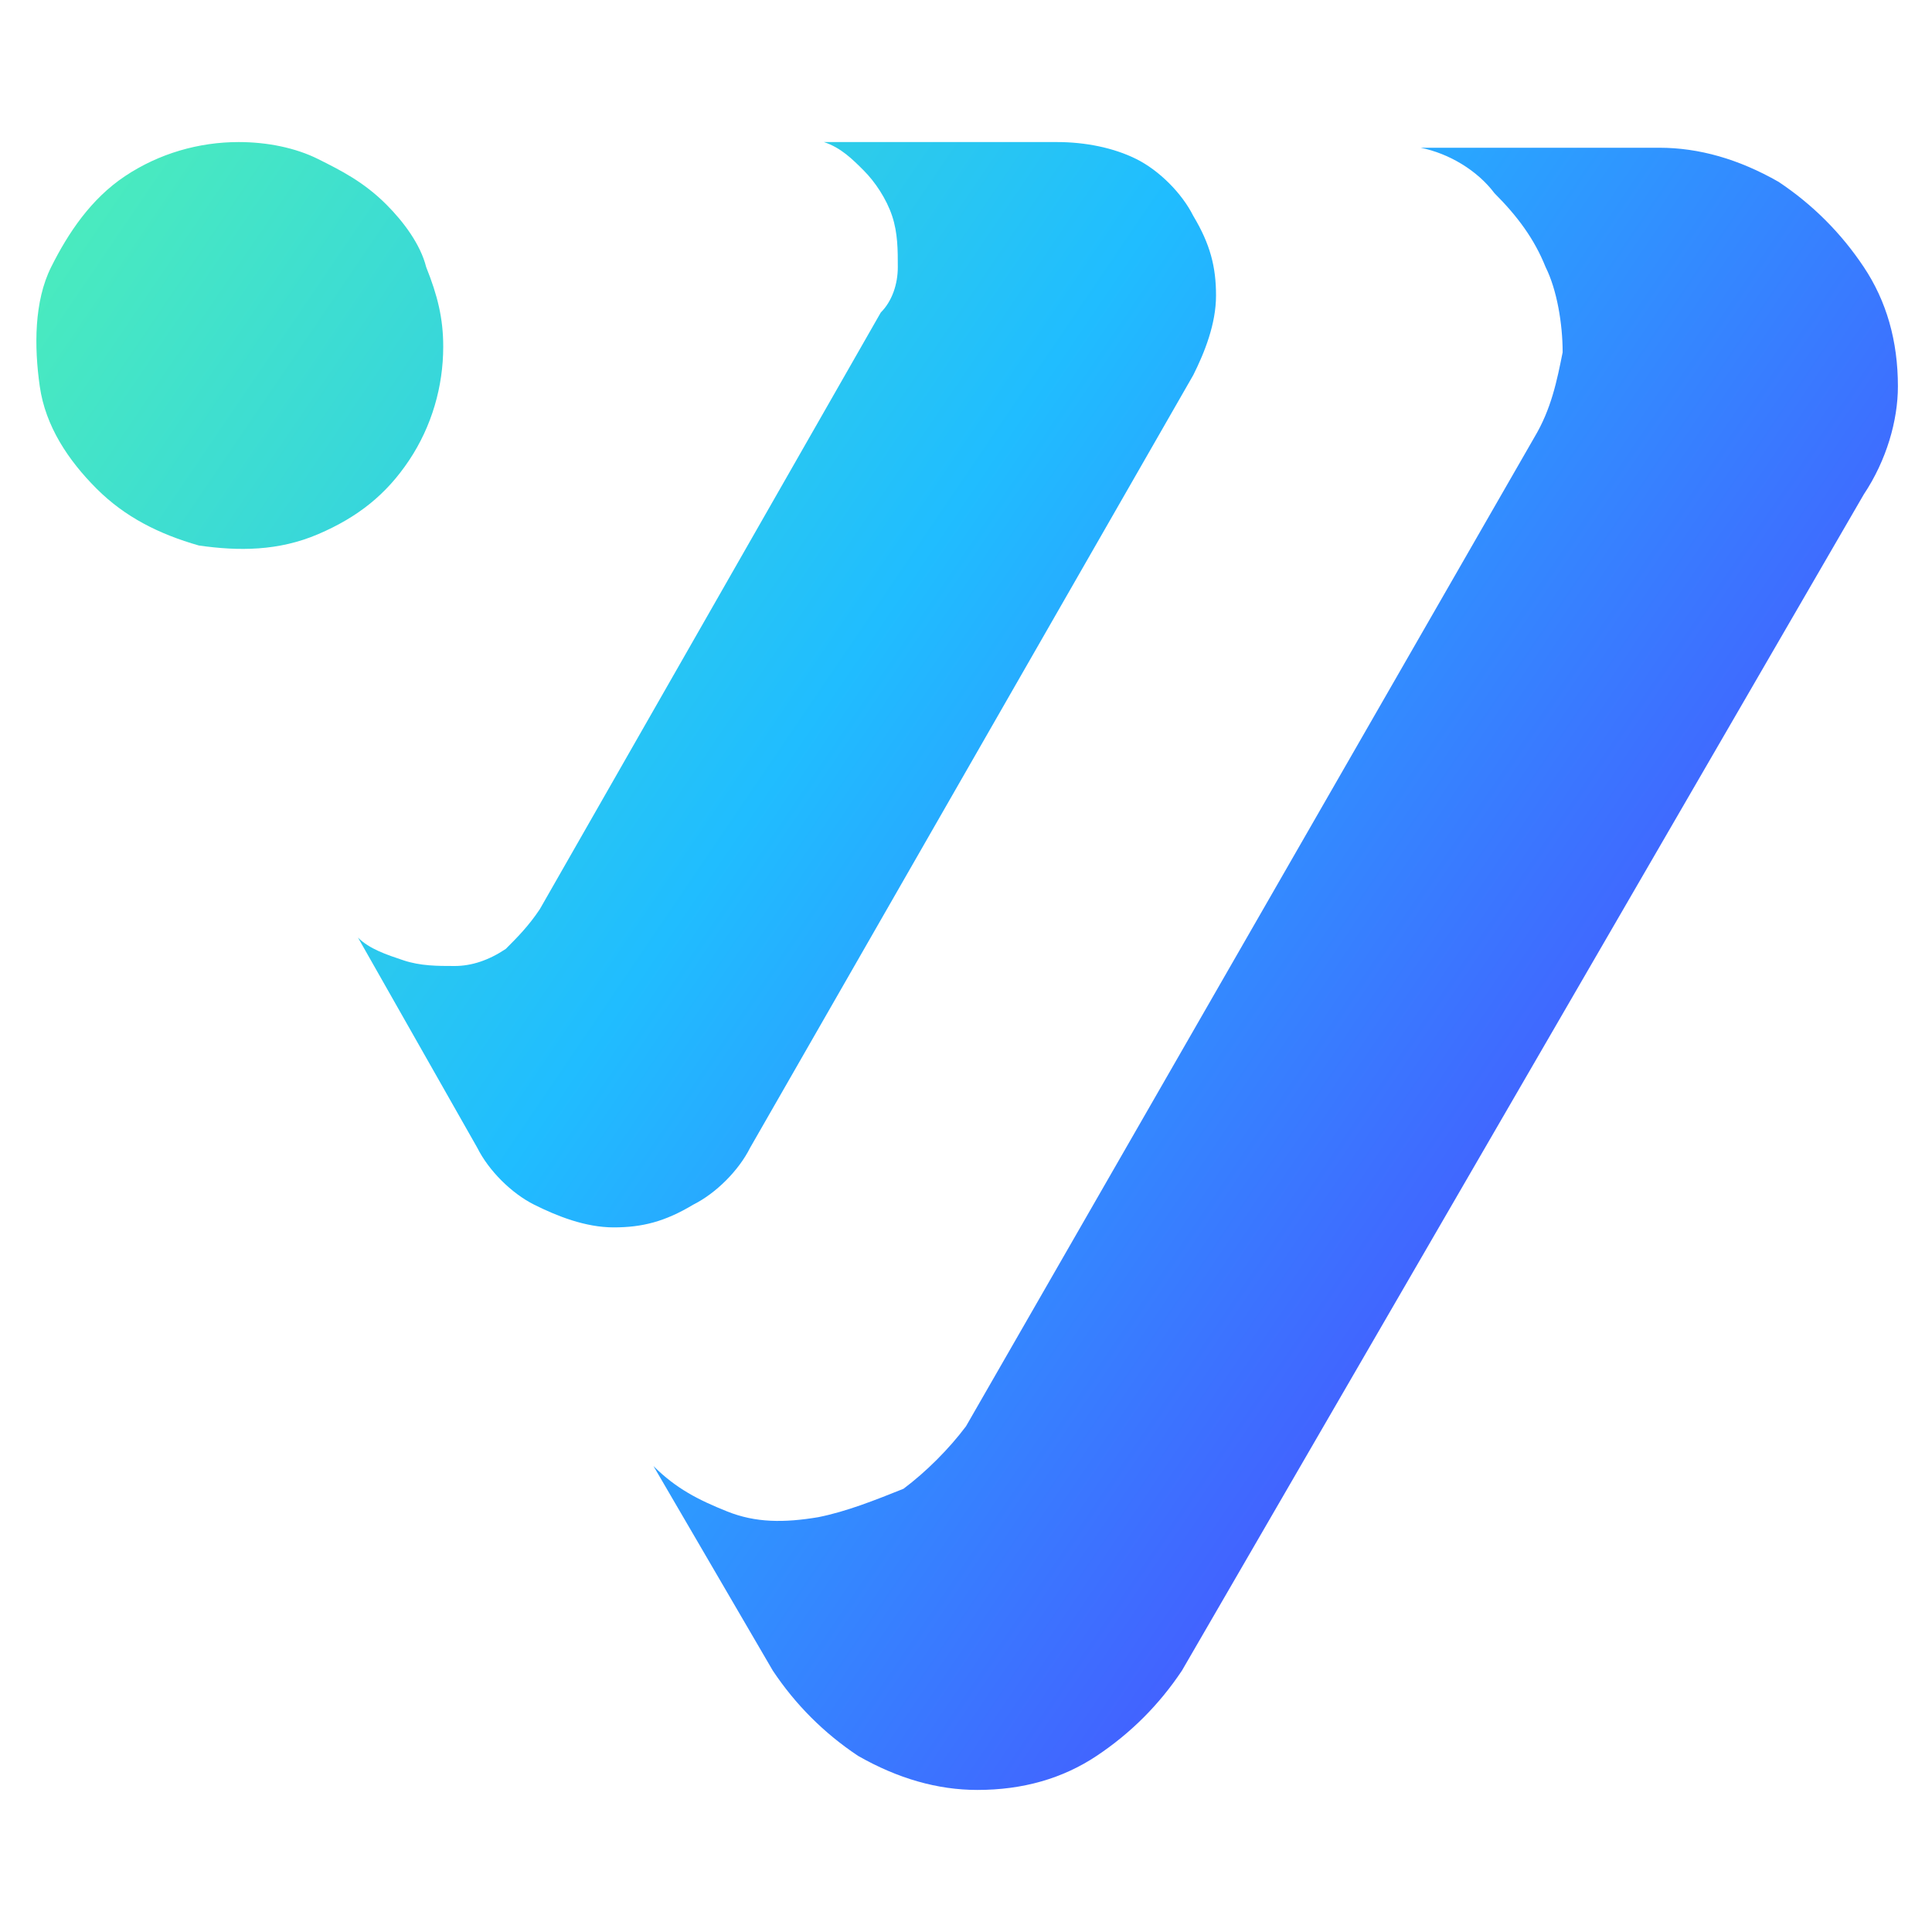
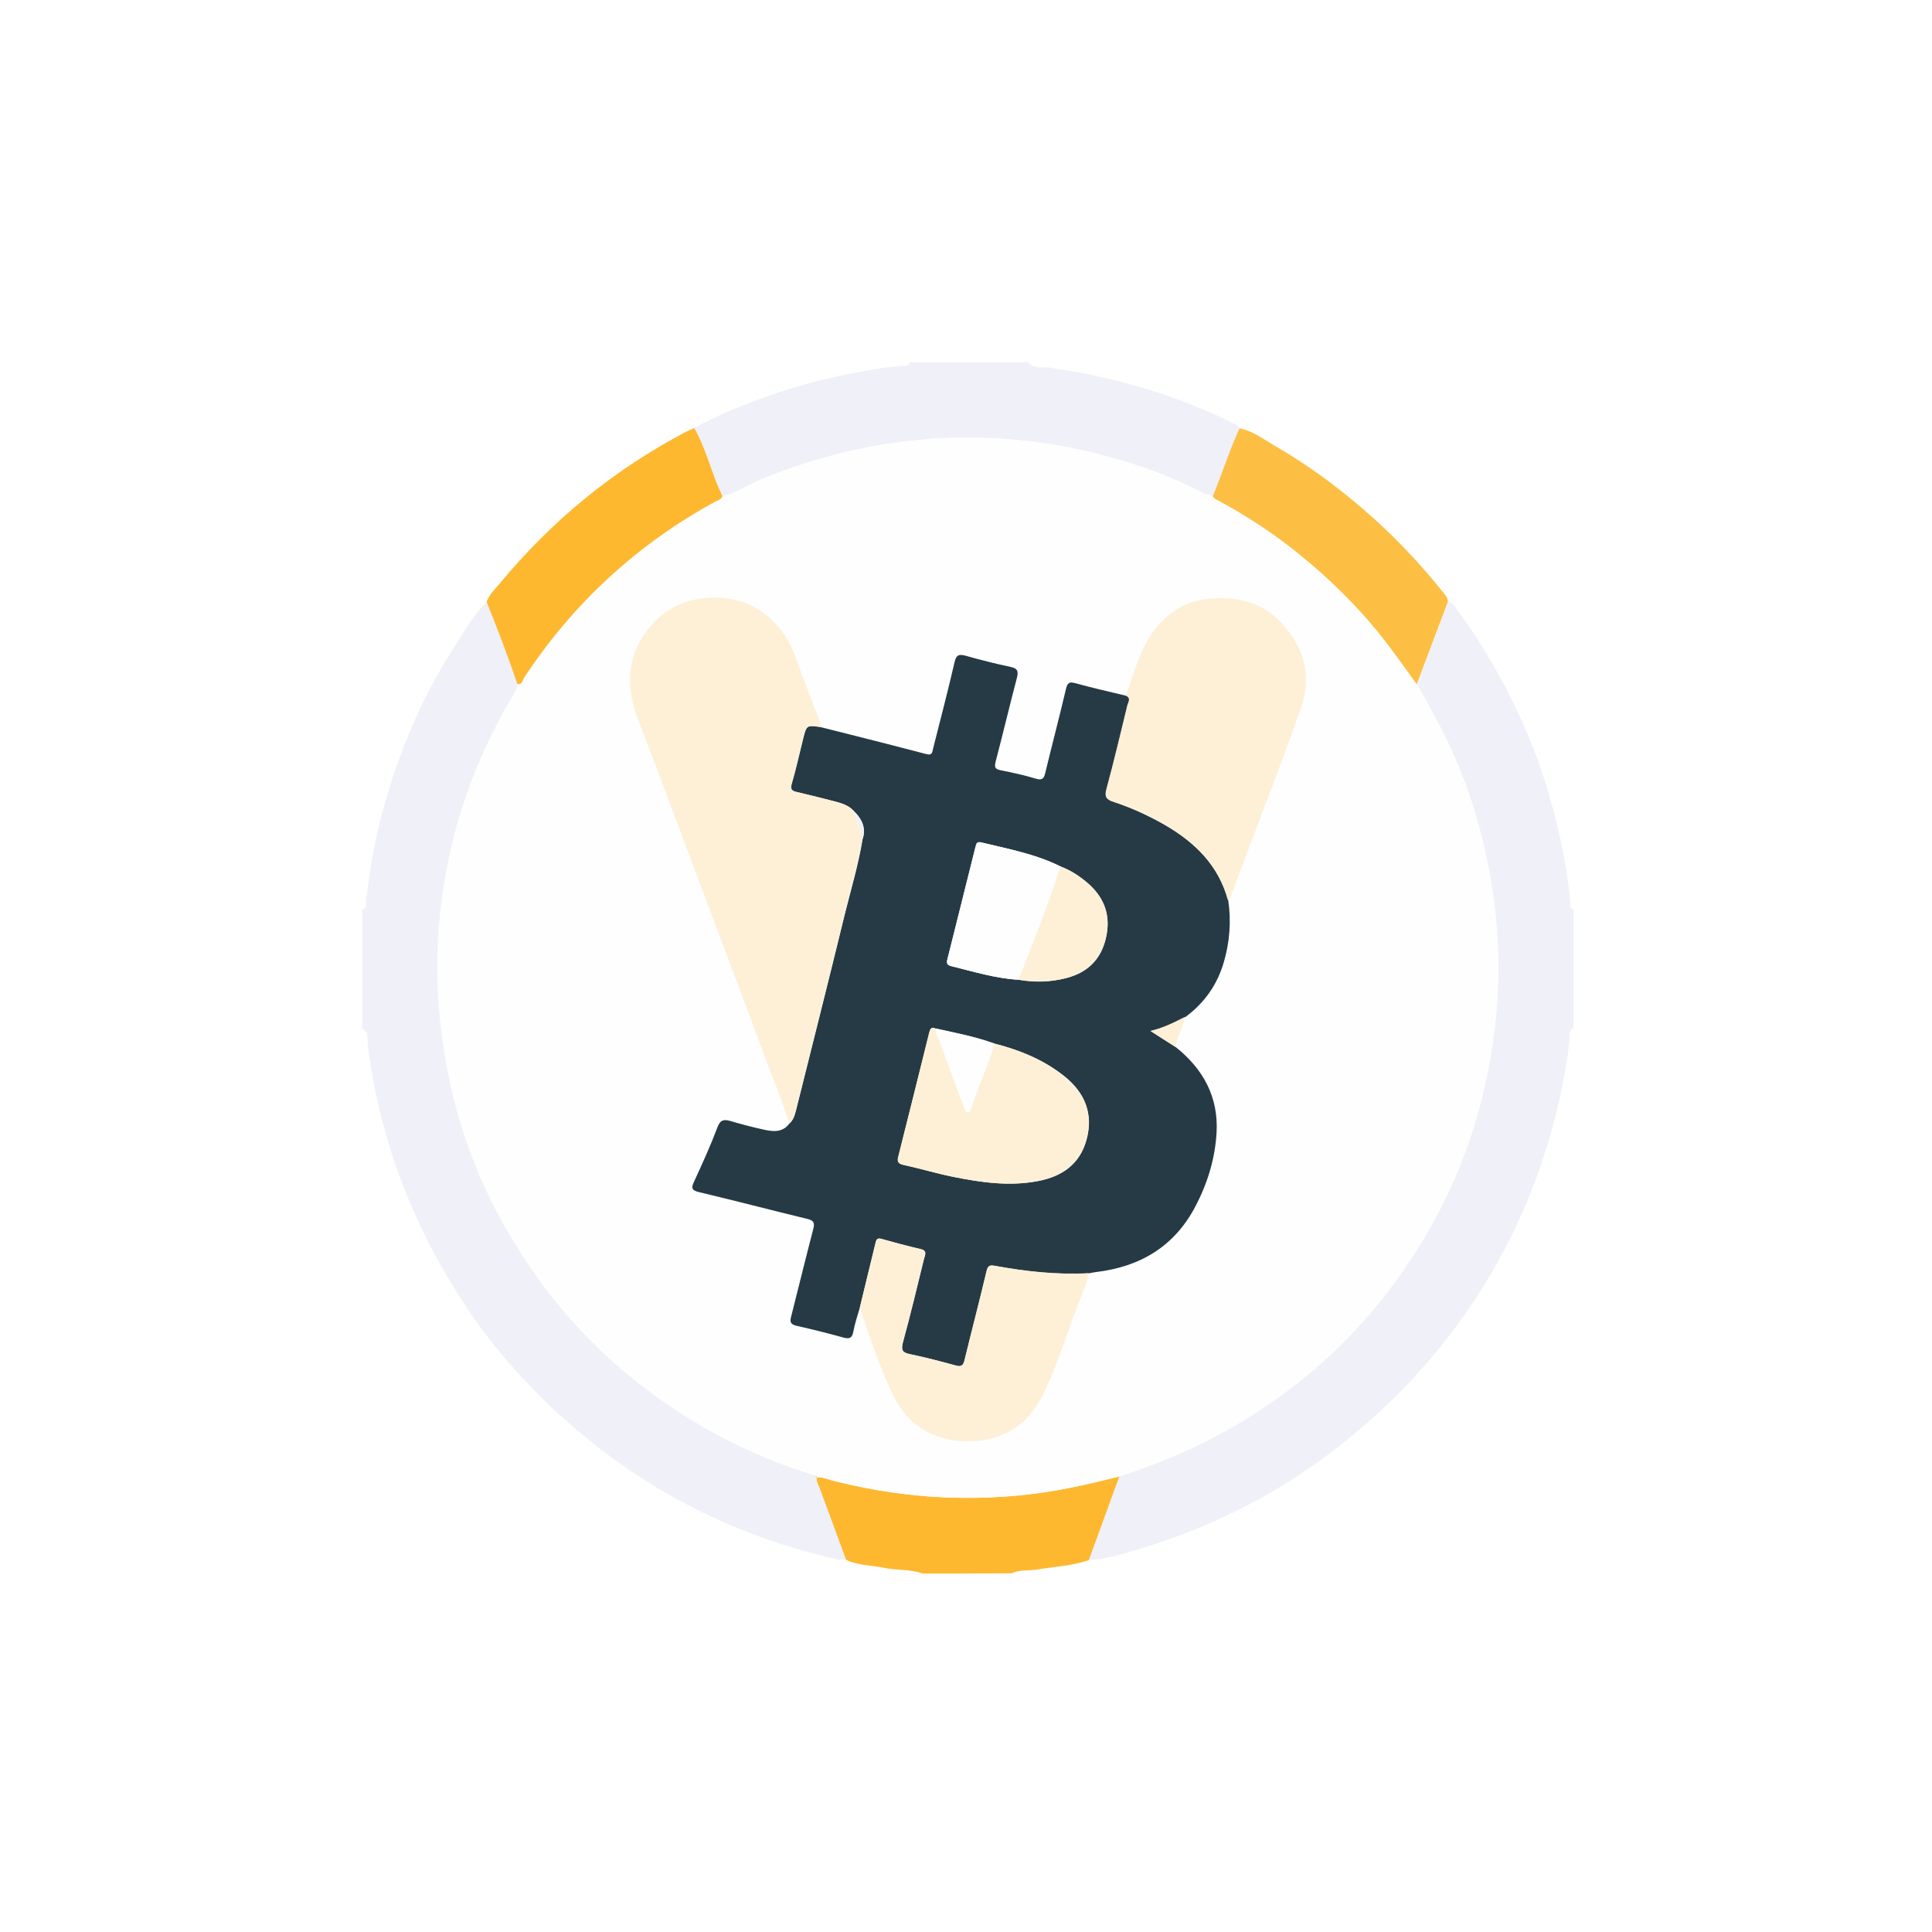
- <svg xmlns="http://www.w3.org/2000/svg" version="1.1" id="Layer_1" x="0px" y="0px" viewBox="0 0 34 34" style="enable-background:new 0 0 34 34;" xml:space="preserve">
+ <svg xmlns="http://www.w3.org/2000/svg" version="1.1" id="Layer_1" x="0px" y="0px" viewBox="0 0 1024 1024" style="enable-background:new 0 0 1024 1024;" xml:space="preserve">
  <style type="text/css">
- 	.st0{fill:url(#SVGID_1_);}
+ 	.st0{fill:#F0F0F8;}
+ 	.st1{fill:#FEB830;}
+ 	.st2{fill:#FEFEFE;}
+ 	.st3{fill:#FCBF44;}
+ 	.st4{fill:#253A45;}
+ 	.st5{fill:#FDF0D7;}
</style>
-   <linearGradient id="SVGID_1_" gradientUnits="userSpaceOnUse" x1="33.799" y1="11.835" x2="-3.595" y2="37.229" gradientTransform="matrix(1 0 0 -1 0 36)">
-     <stop offset="0" style="stop-color:#5433FF" />
-     <stop offset="0.5" style="stop-color:#20BDFF" />
-     <stop offset="1" style="stop-color:#5CFFA2" />
-   </linearGradient>
-   <path class="st0" d="M32.8,8.7l-12,20.7c-0.4,0.6-0.9,1.1-1.5,1.5c-0.6,0.4-1.3,0.6-2.1,0.6c-0.7,0-1.4-0.2-2.1-0.6  c-0.6-0.4-1.1-0.9-1.5-1.5l-2.1-3.6c0,0,0,0,0,0c0,0,0,0,0,0c0,0,0,0,0,0c0,0,0,0,0,0c0.4,0.4,0.8,0.6,1.3,0.8  c0.5,0.2,1,0.2,1.6,0.1c0.5-0.1,1-0.3,1.5-0.5c0.4-0.3,0.8-0.7,1.1-1.1l10-17.4c0.3-0.5,0.4-1,0.5-1.5c0-0.5-0.1-1.1-0.3-1.5  c-0.2-0.5-0.5-0.9-0.9-1.3C26,3,25.5,2.7,25,2.6c0,0,0,0,0,0c0,0,0,0,0,0c0,0,0,0,0,0c0,0,0,0,0,0h4.2c0.7,0,1.4,0.2,2.1,0.6  c0.6,0.4,1.1,0.9,1.5,1.5s0.6,1.3,0.6,2.1C33.4,7.4,33.2,8.1,32.8,8.7z M18.6,2.5h-4.1c0,0,0,0,0,0c0,0,0,0,0,0s0,0,0,0c0,0,0,0,0,0  c0.3,0.1,0.5,0.3,0.7,0.5c0.2,0.2,0.4,0.5,0.5,0.8c0.1,0.3,0.1,0.6,0.1,0.9c0,0.3-0.1,0.6-0.3,0.8L9.5,16c-0.2,0.3-0.4,0.5-0.6,0.7  C8.6,16.9,8.3,17,8,17s-0.6,0-0.9-0.1c-0.3-0.1-0.6-0.2-0.8-0.4c0,0,0,0,0,0c0,0,0,0,0,0c0,0,0,0,0,0c0,0,0,0,0,0l2.1,3.7  c0.2,0.4,0.6,0.8,1,1c0.4,0.2,0.9,0.4,1.4,0.4c0.5,0,0.9-0.1,1.4-0.4c0.4-0.2,0.8-0.6,1-1L21,6.6c0.2-0.4,0.4-0.9,0.4-1.4  c0-0.5-0.1-0.9-0.4-1.4c-0.2-0.4-0.6-0.8-1-1C19.6,2.6,19.1,2.5,18.6,2.5z M4.2,2.5c-0.7,0-1.4,0.2-2,0.6c-0.6,0.4-1,1-1.3,1.6  S0.6,6.1,0.7,6.8c0.1,0.7,0.5,1.3,1,1.8c0.5,0.5,1.1,0.8,1.8,1c0.7,0.1,1.4,0.1,2.1-0.2c0.7-0.3,1.2-0.7,1.6-1.3  c0.4-0.6,0.6-1.3,0.6-2c0-0.5-0.1-0.9-0.3-1.4C7.4,4.3,7.1,3.9,6.8,3.6C6.4,3.2,6,3,5.6,2.8C5.2,2.6,4.7,2.5,4.2,2.5z" />
+   <g>
+     <path class="st0" d="M834,482c0,21,0,42,0,63c-1.8,0.2-1.9,1.5-2,2.9c-0.5,9.8-2.3,19.4-4.2,28.9c-8.3,40.3-23.5,77.8-46.2,112.2   c-19.2,29.1-42.6,54.2-69.8,75.9c-31.7,25.3-67,43.5-105.7,55.4c-9.5,2.9-19,6-29,6.6c5.4-14.8,10.8-29.6,16.2-44.4   c20.7-6.9,40.7-15.1,59.7-26c32.4-18.6,60.1-42.5,82.8-72.1c24.7-32.3,42-68.3,51.1-108.1c4.5-19.8,7-39.8,7.3-60   c0.2-16.6-1.2-33.1-3.9-49.5c-4.2-25-11.5-49-22.2-72.1c-5.1-11-11.3-21.4-17-32.1c5.5-14.6,11-29.1,16.5-43.7   c1.5,0.2,2.4,1.1,3.2,2.2c4.2,6,8.6,11.8,12.5,18c16.6,26.1,29.6,53.8,38.1,83.5c5.2,18.3,9.3,36.9,10.9,55.9   C832.1,480.1,831.9,481.7,834,482z" />
+     <path class="st0" d="M192,545c0-21,0-42,0-63c1.4-0.2,2-1,2-2.4c-0.2-3,0.6-5.9,0.9-8.9c2.2-19.3,6.7-38.1,12.6-56.6   c8-24.9,18.8-48.6,32.9-70.6c5.4-8.5,10.5-17.3,17.6-24.6c5.8,14.4,11.3,28.9,16.3,43.6c-0.1,1.7-0.5,3.3-1.4,4.7   c-8.9,14.7-16.4,30-22.5,46c-10.7,28-16.5,57-18.1,86.7c-1,17.7,0.2,35.5,2.8,53.1c4.4,30.7,13.5,59.9,27.6,87.4   c17.7,34.3,41.1,64.1,71.2,88.7c29.4,24.1,62.2,41.8,98.6,52.8c0,0.5,0.2,0.9,0.8,0.9l-0.1,0c-0.5,2.1,0.7,3.9,1.4,5.7   c4.7,12.7,9.4,25.4,14.1,38.2c-1.7-0.1-3.4,0.2-4.9-0.2c-54.1-12.2-102.1-36.5-143.5-73.3c-20.4-18.1-38.6-38.4-53.7-61.3   c-13.1-19.8-24.1-40.6-32.6-62.7c-9.3-23.9-15.7-48.5-18.9-74C194.3,552,196.2,547.5,192,545z" />
+     <path class="st0" d="M368,226.9c16.1-9,33.4-15.3,50.9-20.9c15.2-4.8,30.7-7.9,46.4-10.6c4.2-0.7,8.5-1,12.8-1.4   c1.6-0.2,3.5,0.4,3.9-2c21,0,42,0,63,0c2.8,3.8,7.2,2.3,10.8,2.8c22.5,3.1,44.5,8.4,65.9,16c10.6,3.8,21,8.1,31.1,13.1   c1.6,0.8,3.5,1.3,4.3,3.2c-5.5,11.7-9.2,24.1-14.2,35.9c-2-0.7-4.2-1.2-6.1-2.2c-19.2-9.9-39.4-16.6-60.4-21.6   c-19.7-4.6-39.7-7-60-7.3c-15-0.2-29.8,0.9-44.6,3.1c-23.4,3.5-46,9.9-67.9,18.9c-7.1,2.9-13.4,7.4-21,9.1c-0.7-1.5-1.3-3-2-4.5   C376.5,248,373.7,236.9,368,226.9z" />
+     <path class="st1" d="M489,834c-6.6-2.4-13.6-1.6-20.3-3c-6.7-1.4-13.8-1.2-20.2-4.2c-4.7-12.7-9.4-25.4-14.1-38.2   c-0.7-1.8-1.9-3.6-1.4-5.7c2.7-0.2,5.2,0.9,7.8,1.6c33.8,8.8,68,11.5,102.7,7.7c16.9-1.8,33.4-5.5,49.8-9.7   c-5.4,14.8-10.8,29.6-16.2,44.4c-8.9,3.1-18.4,3.5-27.6,5c-4.5,0.7-9.1,0-13.4,2C520.3,834,504.7,834,489,834z" />
+     <path class="st2" d="M593.2,782.6c-16.4,4.1-32.9,7.9-49.8,9.7c-34.8,3.7-68.9,1-102.7-7.7c-2.6-0.7-5-1.8-7.8-1.6c0,0,0.1,0,0.1,0   c-0.3-0.3-0.5-0.6-0.8-0.9c-36.4-11-69.1-28.7-98.6-52.8c-30-24.6-53.4-54.5-71.2-88.7c-14.2-27.5-23.2-56.7-27.6-87.4   c-2.5-17.6-3.7-35.4-2.8-53.1c1.6-29.8,7.4-58.8,18.1-86.7c6.1-16,13.7-31.3,22.5-46c0.9-1.5,1.3-3.1,1.4-4.7   c2.6,0.4,2.8-2.1,3.6-3.4c26-39.5,59.8-70.5,101.2-93.3c1.4-0.8,3.2-1.2,3.9-2.9c7.6-1.7,13.9-6.2,21-9.1   c21.9-9,44.5-15.4,67.9-18.9c14.8-2.2,29.6-3.3,44.6-3.1c20.3,0.3,40.3,2.7,60,7.3c20.9,4.9,41.2,11.7,60.4,21.6   c1.9,1,4,1.5,6.1,2.2c0.7,1.5,2.2,1.9,3.5,2.6c13.4,7.3,26.2,15.5,38.2,24.9c13.2,10.3,25.5,21.6,36.8,34   c10.9,11.9,20.2,25.1,29.6,38.2c5.7,10.7,11.9,21.1,17,32.1c10.7,23,18,47,22.2,72.1c2.7,16.4,4.1,32.9,3.9,49.5   c-0.2,20.3-2.7,40.3-7.3,60c-9.1,39.8-26.3,75.8-51.1,108.1c-22.7,29.6-50.4,53.5-82.8,72.1C633.9,767.6,613.9,775.8,593.2,782.6z    M434.9,385.3c-0.1-1,0-2-0.3-2.9c-4.1-11-8.6-22-12.4-33.1c-6.6-19.1-22.8-34.7-48.5-32.3c-12.9,1.2-23,7.1-30.7,17.2   c-11.4,15-11,31.1-4.4,48.1c11.9,30.7,23.2,61.5,34.8,92.3c10.7,28.4,21.5,56.8,32,85.3c4.4,11.8,9.4,23.4,12.9,35.6   c-3.7,4.9-8.7,4.2-13.6,3.1c-5.8-1.3-11.6-2.8-17.4-4.5c-3.5-1-5.4-0.9-7,3.2c-3.7,9.8-8,19.3-12.4,28.8c-1.7,3.7-1,4.8,2.8,5.7   c19,4.6,38,9.5,57,14.1c3.5,0.9,4.3,2,3.3,5.6c-4.1,15.2-7.7,30.6-11.6,45.9c-0.8,2.9-0.7,4.4,2.8,5.2c8.4,1.8,16.8,4,25.1,6.3   c3.2,0.9,4.4,0,5-3.3c0.8-4.2,2.2-8.3,3.4-12.5c5.4,15.7,10.5,31.5,17.8,46.4c7.9,16,21.6,24.1,39.2,24.2   c17.9,0.1,31.8-8,39.8-24.1c7.8-15.8,12.8-32.7,19.1-49.1c2-5.2,4.7-10.3,5.4-15.9c1.3-0.2,2.6-0.5,3.9-0.7   c23.4-2.7,41.4-13.5,52.6-34.8c6.4-12.2,10.4-25.2,11.2-39c1.1-19-7.1-33.7-21.6-45.4c0.8-5.6,4.3-10.3,5-15.9   c10.1-7.5,16.9-17.2,20.5-29.3c3.1-10.7,4-21.6,2.3-32.6c1.4-0.9,1.7-2.3,2.3-3.7c3.3-8.9,6.7-17.7,10-26.6   c9-23.9,18.3-47.8,26.7-71.9c5.9-17,1.6-32.4-10.8-45.4c-9.8-10.2-22-13.4-35.9-12.6c-14.7,0.9-25.6,8.2-33.2,19.9   c-6.3,9.6-9.2,20.9-12.9,31.7c-9-2.2-18.1-4.2-27.1-6.7c-3.3-0.9-4.2-0.2-4.9,3c-3.5,14.9-7.4,29.7-11,44.6c-0.7,3-1.7,4-5,3   c-6-1.8-12.2-3.2-18.4-4.4c-3.1-0.6-3.7-1.5-2.9-4.6c3.9-14.8,7.4-29.7,11.3-44.5c0.9-3.3,0.6-4.9-3.3-5.7   c-8-1.6-15.9-3.6-23.7-5.9c-3.7-1-5.1-0.6-6.1,3.5c-3.5,15.2-7.5,30.3-11.3,45.5c-0.4,1.7-0.2,4-3.6,3.1   C472.3,394.7,453.6,390,434.9,385.3z" />
+     <path class="st3" d="M750.9,362.7c-9.4-13.1-18.6-26.3-29.6-38.2c-11.3-12.4-23.6-23.7-36.8-34c-12-9.4-24.8-17.6-38.2-24.9   c-1.3-0.7-2.8-1.1-3.5-2.6c5-11.9,8.7-24.3,14.2-35.9c6.7,1.1,12,5.3,17.7,8.6c11.6,6.7,22.7,14.1,33.3,22.3   c20.9,16.1,39.6,34.4,56.1,55c1.4,1.8,3.3,3.4,3.3,6C761.9,333.5,756.4,348.1,750.9,362.7z" />
+     <path class="st1" d="M382.9,263c-0.7,1.8-2.4,2.2-3.9,2.9c-41.4,22.7-75.2,53.8-101.2,93.3c-0.9,1.3-1,3.8-3.6,3.4   c-4.9-14.7-10.5-29.2-16.3-43.6c1.5-4,4.6-6.9,7.2-10c27.5-33.2,60.2-60,98.4-80.1c1.5-0.8,3-1.3,4.5-2c5.7,10,8.5,21.2,12.9,31.7   C381.6,260.1,382.3,261.5,382.9,263z" />
+     <path class="st1" d="M432.3,782.1c0.3,0.3,0.5,0.6,0.8,0.9C432.4,783.1,432.3,782.6,432.3,782.1z" />
+     <path class="st4" d="M455.7,693.2c-1.2,4.1-2.6,8.2-3.4,12.5c-0.6,3.3-1.8,4.1-5,3.3c-8.3-2.3-16.7-4.4-25.1-6.3   c-3.5-0.8-3.6-2.3-2.8-5.2c3.9-15.3,7.6-30.6,11.6-45.9c1-3.6,0.2-4.8-3.3-5.6c-19-4.6-38-9.6-57-14.1c-3.9-0.9-4.6-2-2.8-5.7   c4.4-9.5,8.7-19,12.4-28.8c1.5-4,3.5-4.2,7-3.2c5.7,1.7,11.5,3.2,17.4,4.5c4.9,1.1,10,1.7,13.6-3.1c2.3-1.9,3-4.7,3.7-7.4   c8.6-34.4,17.3-68.8,25.7-103.3c3.3-13.3,7.3-26.5,9.5-40.1c1.9-5.6-0.1-10.2-4-14.2c-2.4-3-5.8-4.4-9.3-5.4   c-7.1-1.9-14.2-3.6-21.3-5.3c-2.7-0.6-3.9-1.3-2.9-4.6c2.3-7.8,4-15.8,6-23.7c1.8-7.3,1.9-7.3,9.3-6.2c18.7,4.7,37.4,9.4,56,14.3   c3.4,0.9,3.1-1.4,3.6-3.1c3.8-15.1,7.8-30.3,11.3-45.5c0.9-4.1,2.4-4.5,6.1-3.5c7.8,2.2,15.7,4.2,23.7,5.9c3.8,0.8,4.1,2.4,3.3,5.7   c-3.9,14.8-7.4,29.7-11.3,44.5c-0.8,3.1-0.2,4,2.9,4.6c6.2,1.2,12.4,2.6,18.4,4.4c3.3,1,4.3,0,5-3c3.6-14.9,7.5-29.7,11-44.6   c0.8-3.2,1.7-3.9,4.9-3c9,2.5,18.1,4.5,27.1,6.7c2.8,1.4,1.1,3.5,0.7,5.1c-3.6,14.8-7.2,29.7-11.1,44.4c-1.1,4-0.1,5.5,3.6,6.7   c9.5,3.1,18.5,7.3,27.2,12.2c16,9.3,28.6,21.5,33.6,40c1.6,11,0.8,21.9-2.3,32.6c-3.5,12.1-10.3,21.8-20.5,29.3   c-5.7,2.9-11.4,5.8-18.3,7.4c4.8,3,9,5.8,13.3,8.5c14.5,11.6,22.7,26.4,21.6,45.4c-0.8,13.8-4.8,26.8-11.2,39   c-11.1,21.2-29.2,32-52.6,34.8c-1.3,0.2-2.6,0.4-3.9,0.7c-16.7,0.9-33.2-0.9-49.6-3.9c-3-0.6-3.9,0-4.6,3   c-3.7,15.7-7.8,31.2-11.6,46.9c-0.7,3-1.7,3.8-4.7,2.9c-8-2.2-16-4.3-24.2-6c-4.1-0.8-4.9-2.2-3.8-6.3c4-14.7,7.6-29.6,11.2-44.4   c0.5-1.9,1.9-4.1-1.8-5c-7-1.6-13.9-3.4-20.7-5.4c-1.9-0.5-2.7-0.1-3.1,1.8C461.3,670,458.5,681.6,455.7,693.2z M539.9,519.3   c8.5,1.5,16.9,1.3,25.2-0.9c11.1-2.8,18.3-9.6,21-21c2.7-11.5-0.4-21-9-28.8c-4.5-4-9.5-7.3-15.1-9.4c-13.2-6.6-27.7-9.2-41.9-12.7   c-2.2-0.5-2.6,0.5-3,2.1c-5,20-10,40-15,60c-0.5,2-0.1,3,2.2,3.5C516.1,515,527.7,518.6,539.9,519.3z M527,553.1   c-10.1-3.6-20.6-5.6-31-7.9c-2.6-1.2-3.1,0.5-3.5,2.4c-5.4,21.8-10.9,43.5-16.3,65.3c-0.6,2.5-0.4,3.8,2.6,4.5   c8.8,1.9,17.4,4.5,26.2,6.3c14.9,3,29.9,5.2,45.1,2.3c12.7-2.4,22.2-8.8,25.8-21.9c3.7-13.5-0.7-24.6-11.3-33.3   C553.5,561.8,540.6,556.6,527,553.1z" />
+     <path class="st5" d="M434.9,385.3c-7.4-1.1-7.4-1.1-9.3,6.2c-2,7.9-3.7,15.9-6,23.7c-1,3.3,0.2,4,2.9,4.6   c7.1,1.7,14.2,3.4,21.3,5.3c3.5,1,6.9,2.3,9.3,5.4c0.2,5.1,3.7,9.2,4,14.2c-2.3,13.6-6.3,26.7-9.5,40.1   c-8.4,34.5-17.1,68.9-25.7,103.3c-0.7,2.7-1.4,5.5-3.7,7.4c-3.5-12.1-8.5-23.7-12.9-35.6c-10.5-28.5-21.3-56.9-32-85.3   c-11.6-30.8-22.9-61.6-34.8-92.3c-6.6-17-7-33.1,4.4-48.1c7.7-10.1,17.8-16,30.7-17.2c25.7-2.4,41.9,13.2,48.5,32.3   c3.8,11.1,8.3,22.1,12.4,33.1C434.9,383.2,434.8,384.3,434.9,385.3z" />
+     <path class="st5" d="M650.8,477.1c-5-18.5-17.5-30.7-33.6-40c-8.6-5-17.7-9.1-27.2-12.2c-3.7-1.2-4.7-2.7-3.6-6.7   c4-14.7,7.5-29.6,11.1-44.4c0.4-1.6,2.1-3.8-0.7-5.1c3.8-10.8,6.7-22.1,12.9-31.7c7.7-11.7,18.5-19.1,33.2-19.9   c13.9-0.8,26.1,2.4,35.9,12.6c12.4,13,16.7,28.4,10.8,45.4c-8.4,24.1-17.7,48-26.7,71.9c-3.3,8.9-6.7,17.7-10,26.6   C652.5,474.8,652.2,476.2,650.8,477.1z" />
+     <path class="st5" d="M455.7,693.2c2.8-11.6,5.6-23.2,8.4-34.8c0.5-1.9,1.2-2.3,3.1-1.8c6.9,1.9,13.8,3.8,20.7,5.4   c3.7,0.8,2.2,3.1,1.8,5c-3.6,14.8-7.2,29.7-11.2,44.4c-1.1,4.1-0.2,5.5,3.8,6.3c8.1,1.7,16.2,3.8,24.2,6c3,0.8,4,0,4.7-2.9   c3.8-15.7,7.9-31.2,11.6-46.9c0.7-3,1.6-3.6,4.6-3c16.4,3,32.9,4.8,49.6,3.9c-0.7,5.7-3.4,10.7-5.4,15.9   c-6.3,16.4-11.2,33.4-19.1,49.1c-8,16.2-21.9,24.2-39.8,24.1c-17.7-0.1-31.4-8.2-39.2-24.2C466.1,724.7,461.1,708.9,455.7,693.2z" />
+     <path class="st5" d="M623,554.9c-4.3-2.7-8.6-5.5-13.3-8.5c6.9-1.6,12.6-4.5,18.3-7.4C627.3,544.6,623.8,549.3,623,554.9z" />
+     <path class="st5" d="M527,553.1c13.6,3.5,26.5,8.7,37.5,17.7c10.6,8.7,15,19.7,11.3,33.3c-3.6,13.1-13.1,19.5-25.8,21.9   c-15.2,2.9-30.2,0.7-45.1-2.3c-8.8-1.8-17.4-4.4-26.2-6.3c-3-0.7-3.3-2-2.6-4.5c5.5-21.7,10.9-43.5,16.3-65.3   c0.5-1.9,1-3.6,3.5-2.4c-0.2,2.7,1.4,4.7,2.3,7.1c4.1,11.6,8.5,23.1,12.8,34.6c0.4,1,0.5,2.6,1.9,2.6c1.4,0,1.5-1.6,1.9-2.6   c0.8-2,1.5-4,2.2-6.1C520.3,571.4,524.5,562.5,527,553.1z" />
+     <path class="st2" d="M539.9,519.3c-12.2-0.7-23.8-4.3-35.6-7.2c-2.2-0.5-2.7-1.5-2.2-3.5c5-20,10-40,15-60c0.4-1.6,0.8-2.6,3-2.1   c14.2,3.4,28.6,6.1,41.9,12.7C555.8,479.6,547.5,499.3,539.9,519.3z" />
+     <path class="st5" d="M539.9,519.3c7.6-20,15.8-39.7,22.1-60.1c5.7,2.2,10.6,5.4,15.1,9.4c8.7,7.8,11.8,17.4,9,28.8   c-2.7,11.4-10,18.1-21,21C556.8,520.5,548.4,520.7,539.9,519.3z" />
+     <path class="st2" d="M527,553.1c-2.5,9.5-6.7,18.4-9.9,27.6c-0.7,2-1.4,4.1-2.2,6.1c-0.4,1-0.5,2.6-1.9,2.6c-1.4,0-1.5-1.5-1.9-2.6   c-4.3-11.5-8.7-23-12.8-34.6c-0.8-2.3-2.5-4.4-2.3-7.1C506.4,547.4,516.9,549.4,527,553.1z" />
+     <path class="st0" d="M457.2,444.7c-0.3-5-3.8-9.1-4-14.2C457,434.5,459,439,457.2,444.7z" />
+   </g>
</svg>
